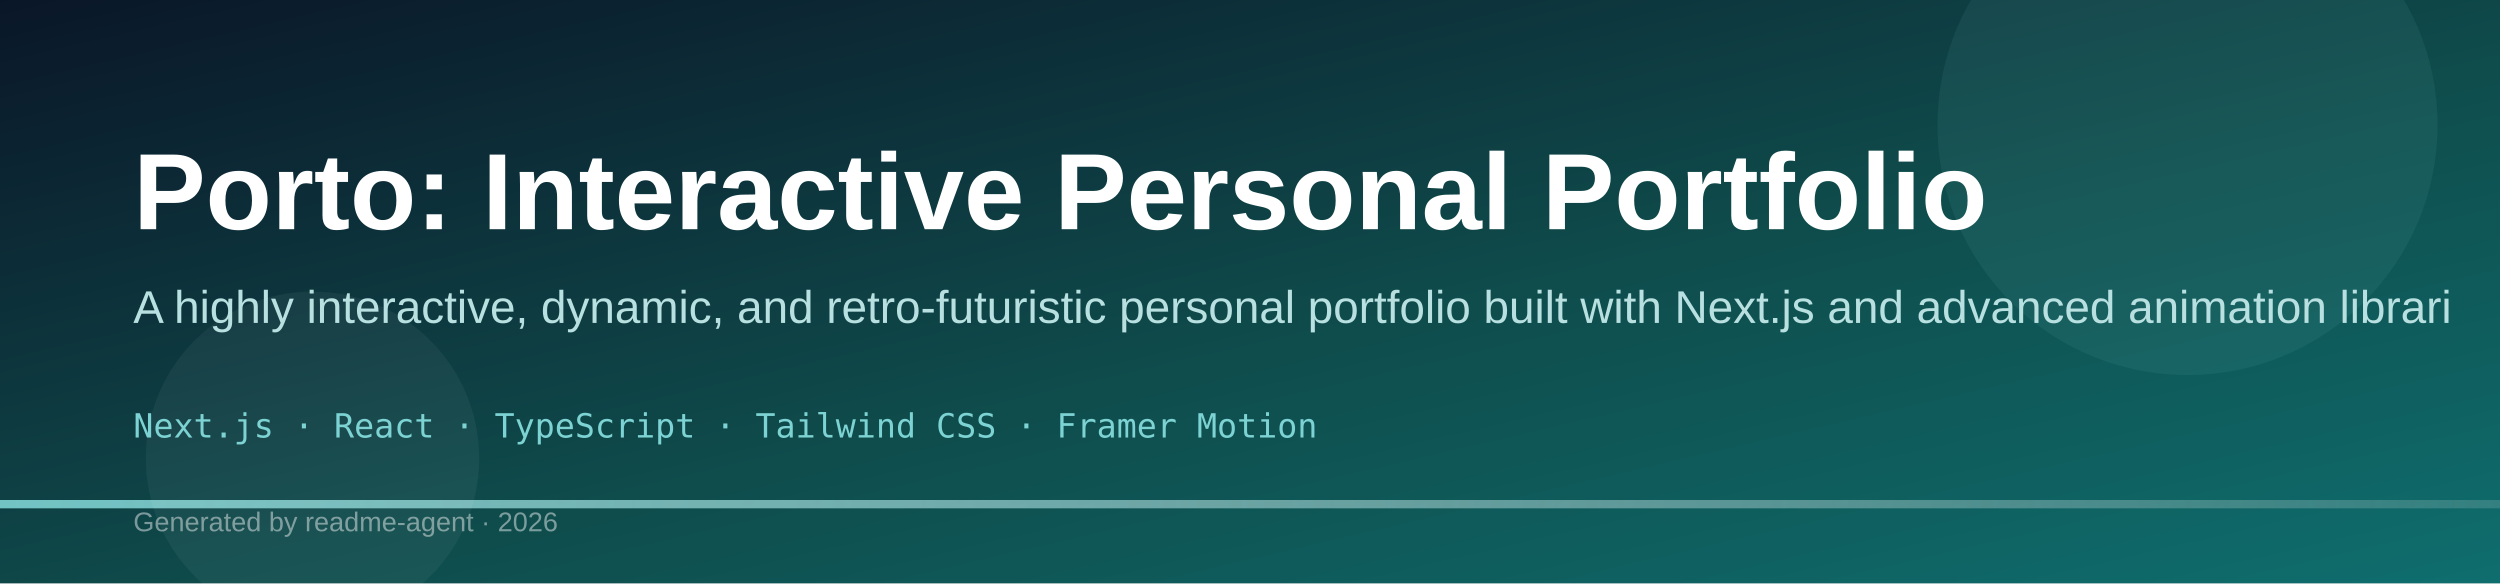
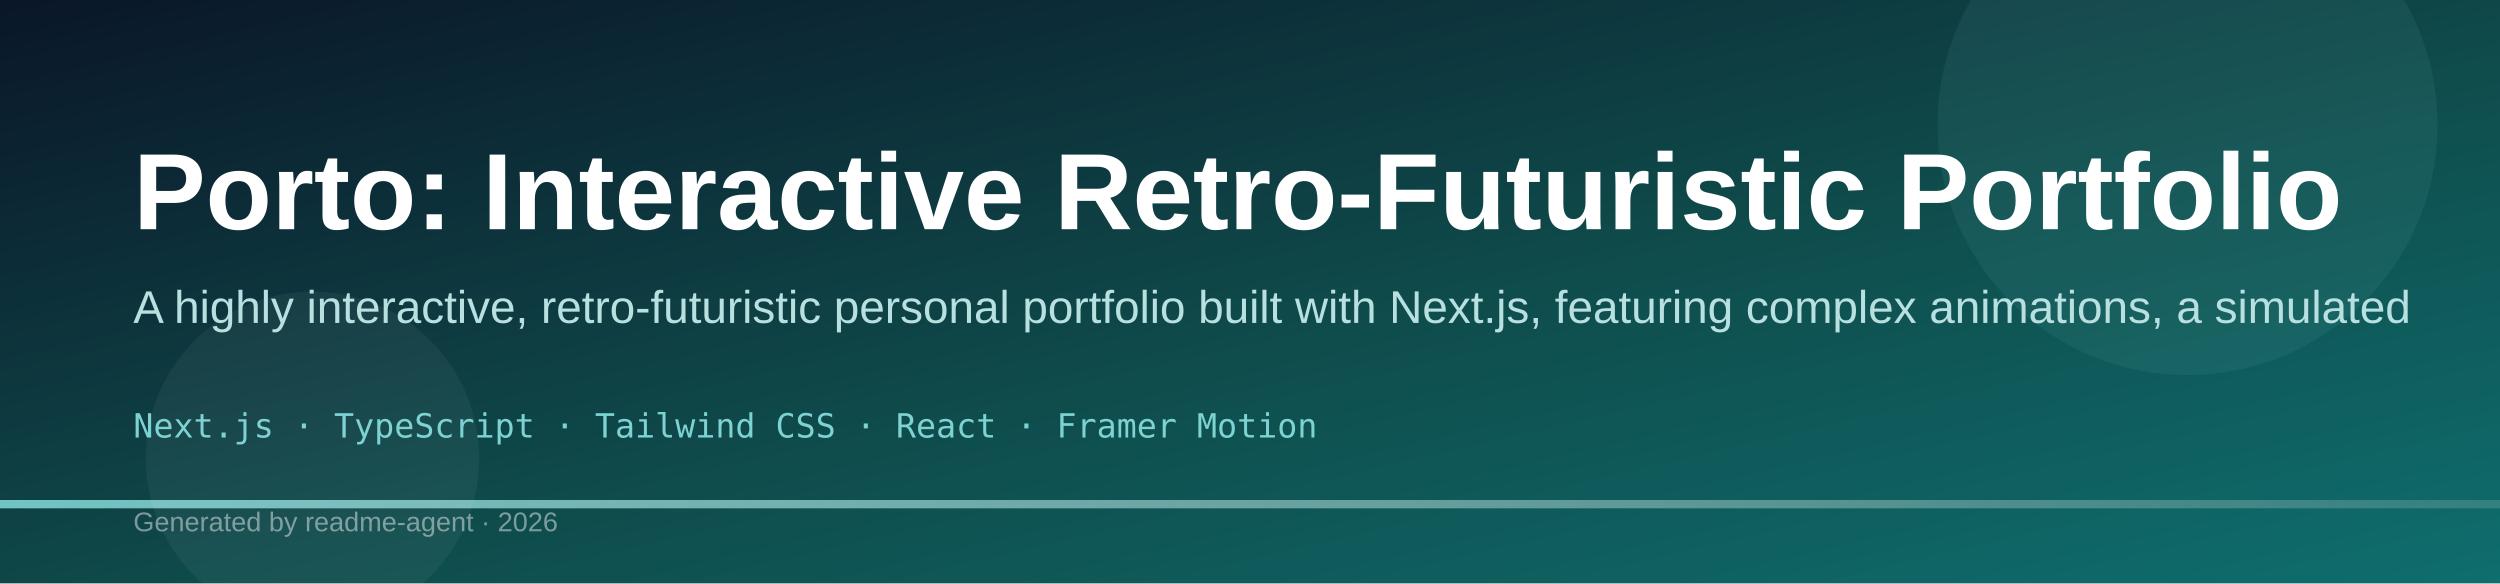
- <svg xmlns="http://www.w3.org/2000/svg" width="1200" height="280" viewBox="0 0 1200 280" role="img" aria-label="Porto: Interactive Personal Portfolio">
+ <svg xmlns="http://www.w3.org/2000/svg" width="1200" height="280" viewBox="0 0 1200 280" role="img" aria-label="Porto: Interactive Retro-Futuristic Portfolio">
  <defs>
    <linearGradient id="bg" x1="0%" y1="0%" x2="100%" y2="100%">
      <stop offset="0%" stop-color="#0a1628" />
      <stop offset="55%" stop-color="#0f4c4c" />
      <stop offset="100%" stop-color="#0f6e6e" />
    </linearGradient>
    <linearGradient id="accent" x1="0%" y1="0%" x2="100%" y2="0%">
      <stop offset="0%" stop-color="#7dd3d3" stop-opacity="0.9" />
      <stop offset="100%" stop-color="#ffffff" stop-opacity="0.15" />
    </linearGradient>
  </defs>
  <rect width="1200" height="280" fill="url(#bg)" />
  <rect x="0" y="240" width="1200" height="4" fill="url(#accent)" />
  <circle cx="1050" cy="60" r="120" fill="#7dd3d3" fill-opacity="0.08" />
  <circle cx="150" cy="220" r="80" fill="#ffffff" fill-opacity="0.05" />
-   <text x="64" y="110" fill="#ffffff" font-family="Segoe UI, Arial, sans-serif" font-size="52" font-weight="700">Porto: Interactive Personal Portfolio</text>
-   <text x="64" y="155" fill="#b8e0e0" font-family="Segoe UI, Arial, sans-serif" font-size="22">A highly interactive, dynamic, and retro-futuristic personal portfolio built with Next.js and advanced animation librari</text>
-   <text x="64" y="210" fill="#7dd3d3" font-family="Consolas, monospace" font-size="16">Next.js · React · TypeScript · Tailwind CSS · Framer Motion</text>
+   <text x="64" y="110" fill="#ffffff" font-family="Segoe UI, Arial, sans-serif" font-size="52" font-weight="700">Porto: Interactive Retro-Futuristic Portfolio</text>
+   <text x="64" y="155" fill="#b8e0e0" font-family="Segoe UI, Arial, sans-serif" font-size="22">A highly interactive, retro-futuristic personal portfolio built with Next.js, featuring complex animations, a simulated </text>
+   <text x="64" y="210" fill="#7dd3d3" font-family="Consolas, monospace" font-size="16">Next.js · TypeScript · Tailwind CSS · React · Framer Motion</text>
  <text x="64" y="255" fill="#ffffff" fill-opacity="0.45" font-family="Segoe UI, Arial, sans-serif" font-size="13">Generated by readme-agent · 2026</text>
</svg>
